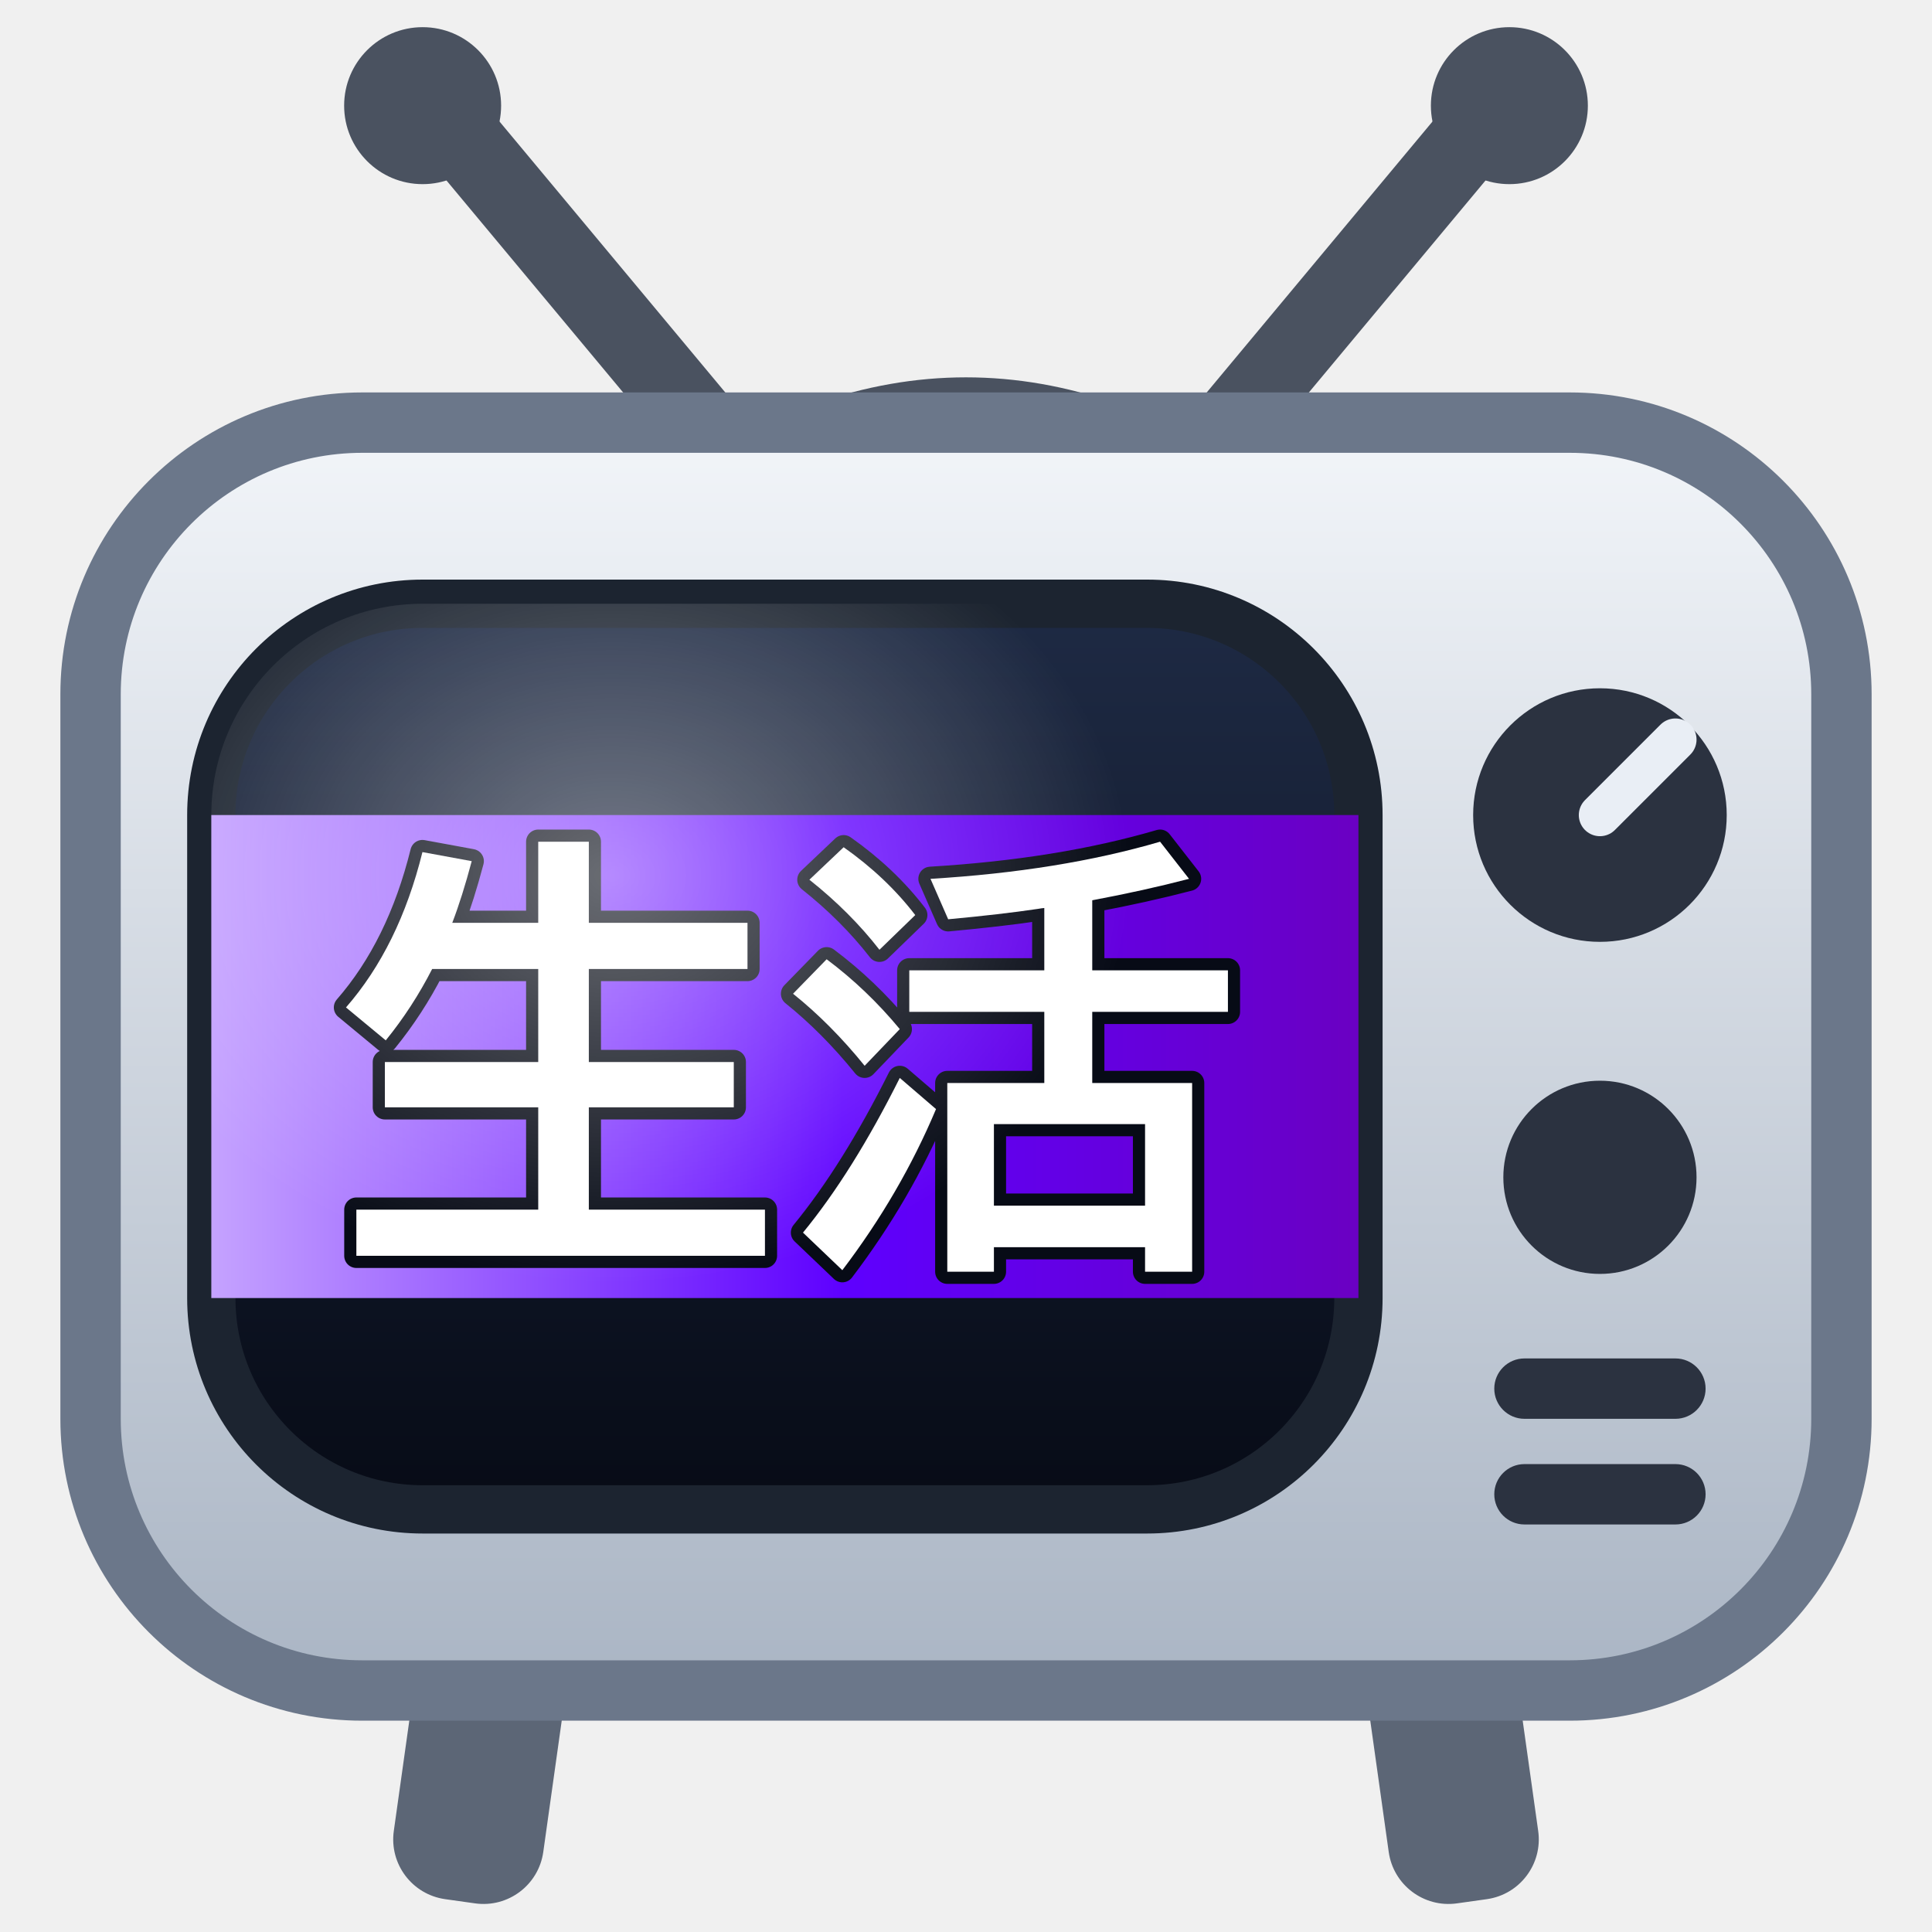
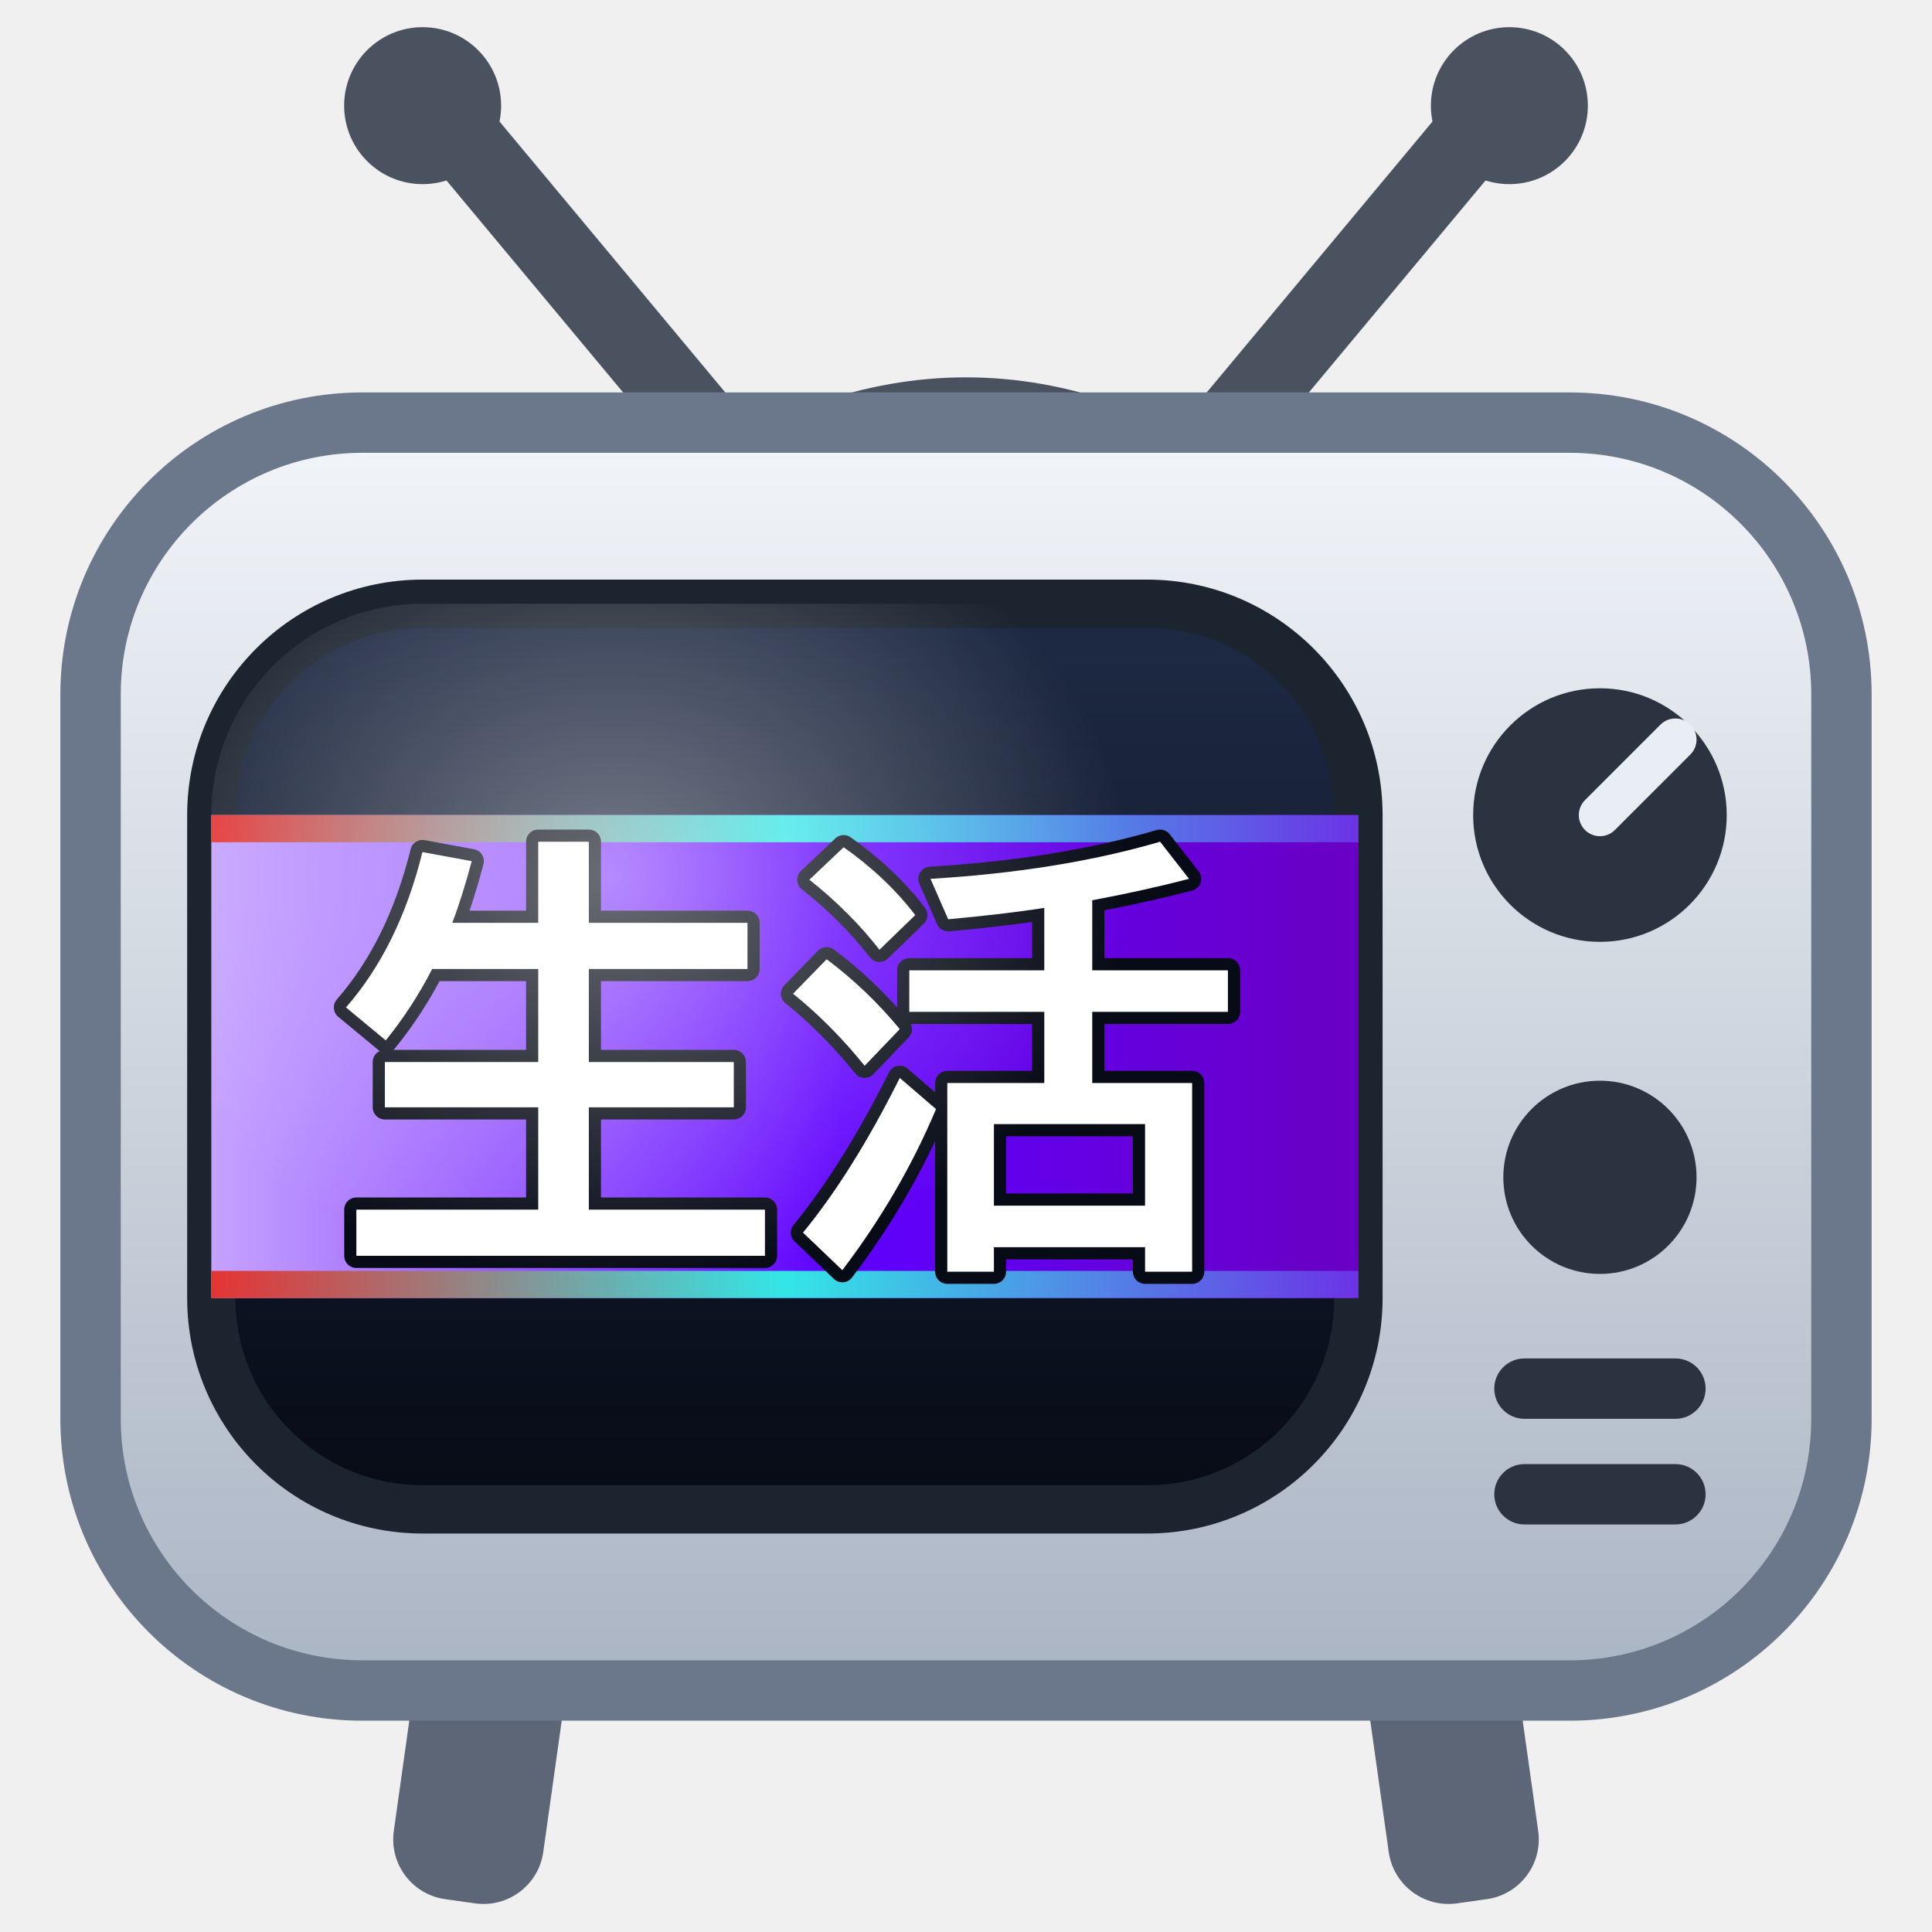
<svg xmlns="http://www.w3.org/2000/svg" viewBox="0 0 64 64">
  <defs>
    <linearGradient id="cab" x1="0" y1="0" x2="0" y2="1">
      <stop offset="0" stop-color="#F2F5F9" />
      <stop offset="1" stop-color="#AAB5C4" />
    </linearGradient>
    <linearGradient id="scr" x1="0" y1="0" x2="0" y2="1">
      <stop offset="0" stop-color="#1E2A44" />
      <stop offset="1" stop-color="#070B16" />
    </linearGradient>
    <linearGradient id="bd" x1="0" y1="0" x2="1" y2="0">
      <stop offset="0" stop-color="#C5A3FF" />
      <stop offset=".55" stop-color="#5E00FF" />
      <stop offset="1" stop-color="#6A00C2" />
    </linearGradient>
    <clipPath id="sc">
      <rect x="7" y="20" width="38" height="30" rx="7" />
    </clipPath>
    <radialGradient id="gl" cx=".35" cy=".3" r=".9">
      <stop offset="0" stop-color="#fff" stop-opacity=".4" />
      <stop offset=".5" stop-color="#fff" stop-opacity="0" />
    </radialGradient>
+     <linearGradient id="rbl" x1="0" y1="0" x2="1" y2="0">
+       <stop offset="0" stop-color="#E63333" />
+       <stop offset=".5" stop-color="#33E6E6" />
+       <stop offset="1" stop-color="#6C33E6" />
+     </linearGradient>
  </defs>
  <path d="M24 15 L14 3 M40 15 L50 3" stroke="#4A5260" stroke-width="2.6" stroke-linecap="round" />
  <circle cx="14" cy="3.5" r="2.6" fill="#4A5260" />
  <circle cx="50" cy="3.5" r="2.6" fill="#4A5260" />
  <path d="M22 16 Q32 9 42 16 Z" fill="#4A5260" />
  <rect x="14" y="54" width="5" height="9" rx="2" fill="#5C6676" transform="rotate(8 16 54)" />
  <rect x="45" y="54" width="5" height="9" rx="2" fill="#5C6676" transform="rotate(-8 48 54)" />
  <rect x="3" y="14" width="58" height="42" rx="9" fill="url(#cab)" stroke="#6B778A" stroke-width="2" />
  <rect x="7" y="20" width="38" height="30" rx="7" fill="url(#scr)" stroke="#1C2430" stroke-width="1.6" />
  <rect x="7" y="27" width="38" height="16" fill="url(#bd)" clip-path="url(#sc)" />
+   <rect x="7" y="27" width="38" height="0.9" fill="url(#rbl)" clip-path="url(#sc)" />
+   <rect x="7" y="42.1" width="38" height="0.9" fill="url(#rbl)" clip-path="url(#sc)" />
  <path d="M544 1384H933V1751H1162V1384H1880V1175H1162V754H1818V549H1162V86H1959V-123H110V86H933V549H239V754H933V1175H453Q364 1001 243 852L63 1001Q303 1276 409 1704L632 1663Q589 1501 544 1384Z" fill="#fff" stroke="#070B16" stroke-width="110" paint-order="stroke" stroke-linejoin="round" transform="translate(11.00 40.70) scale(0.00732 -0.00732)" />
  <path d="M1391 659H1843V-195H1630V-84H946V-195H735V659H1174V981H563V1169H1174V1451Q1162 1450 1145 1447Q977 1422 739 1400L659 1583Q1244 1618 1698 1751L1829 1583Q1626 1530 1391 1486V1169H2005V981H1391ZM1630 473H946V104H1630ZM428 1262Q296 1432 111 1579L266 1726Q459 1590 590 1419ZM361 737Q208 926 37 1063L189 1219Q371 1083 520 903ZM82 -18Q307 256 520 682L684 541Q523 158 260 -188Z" fill="#fff" stroke="#070B16" stroke-width="110" paint-order="stroke" stroke-linejoin="round" transform="translate(26.00 40.70) scale(0.00732 -0.00732)" />
  <rect x="7" y="20" width="38" height="30" rx="7" fill="url(#gl)" />
  <circle cx="53" cy="27" r="4.2" fill="#2B3240" />
  <path d="M53 27 L55.5 24.5" stroke="#E9EEF5" stroke-width="1.4" stroke-linecap="round" />
  <circle cx="53" cy="39" r="3.2" fill="#2B3240" />
  <rect x="49.5" y="45" width="7" height="2" rx="1" fill="#2B3240" />
  <rect x="49.5" y="48.5" width="7" height="2" rx="1" fill="#2B3240" />
</svg>
